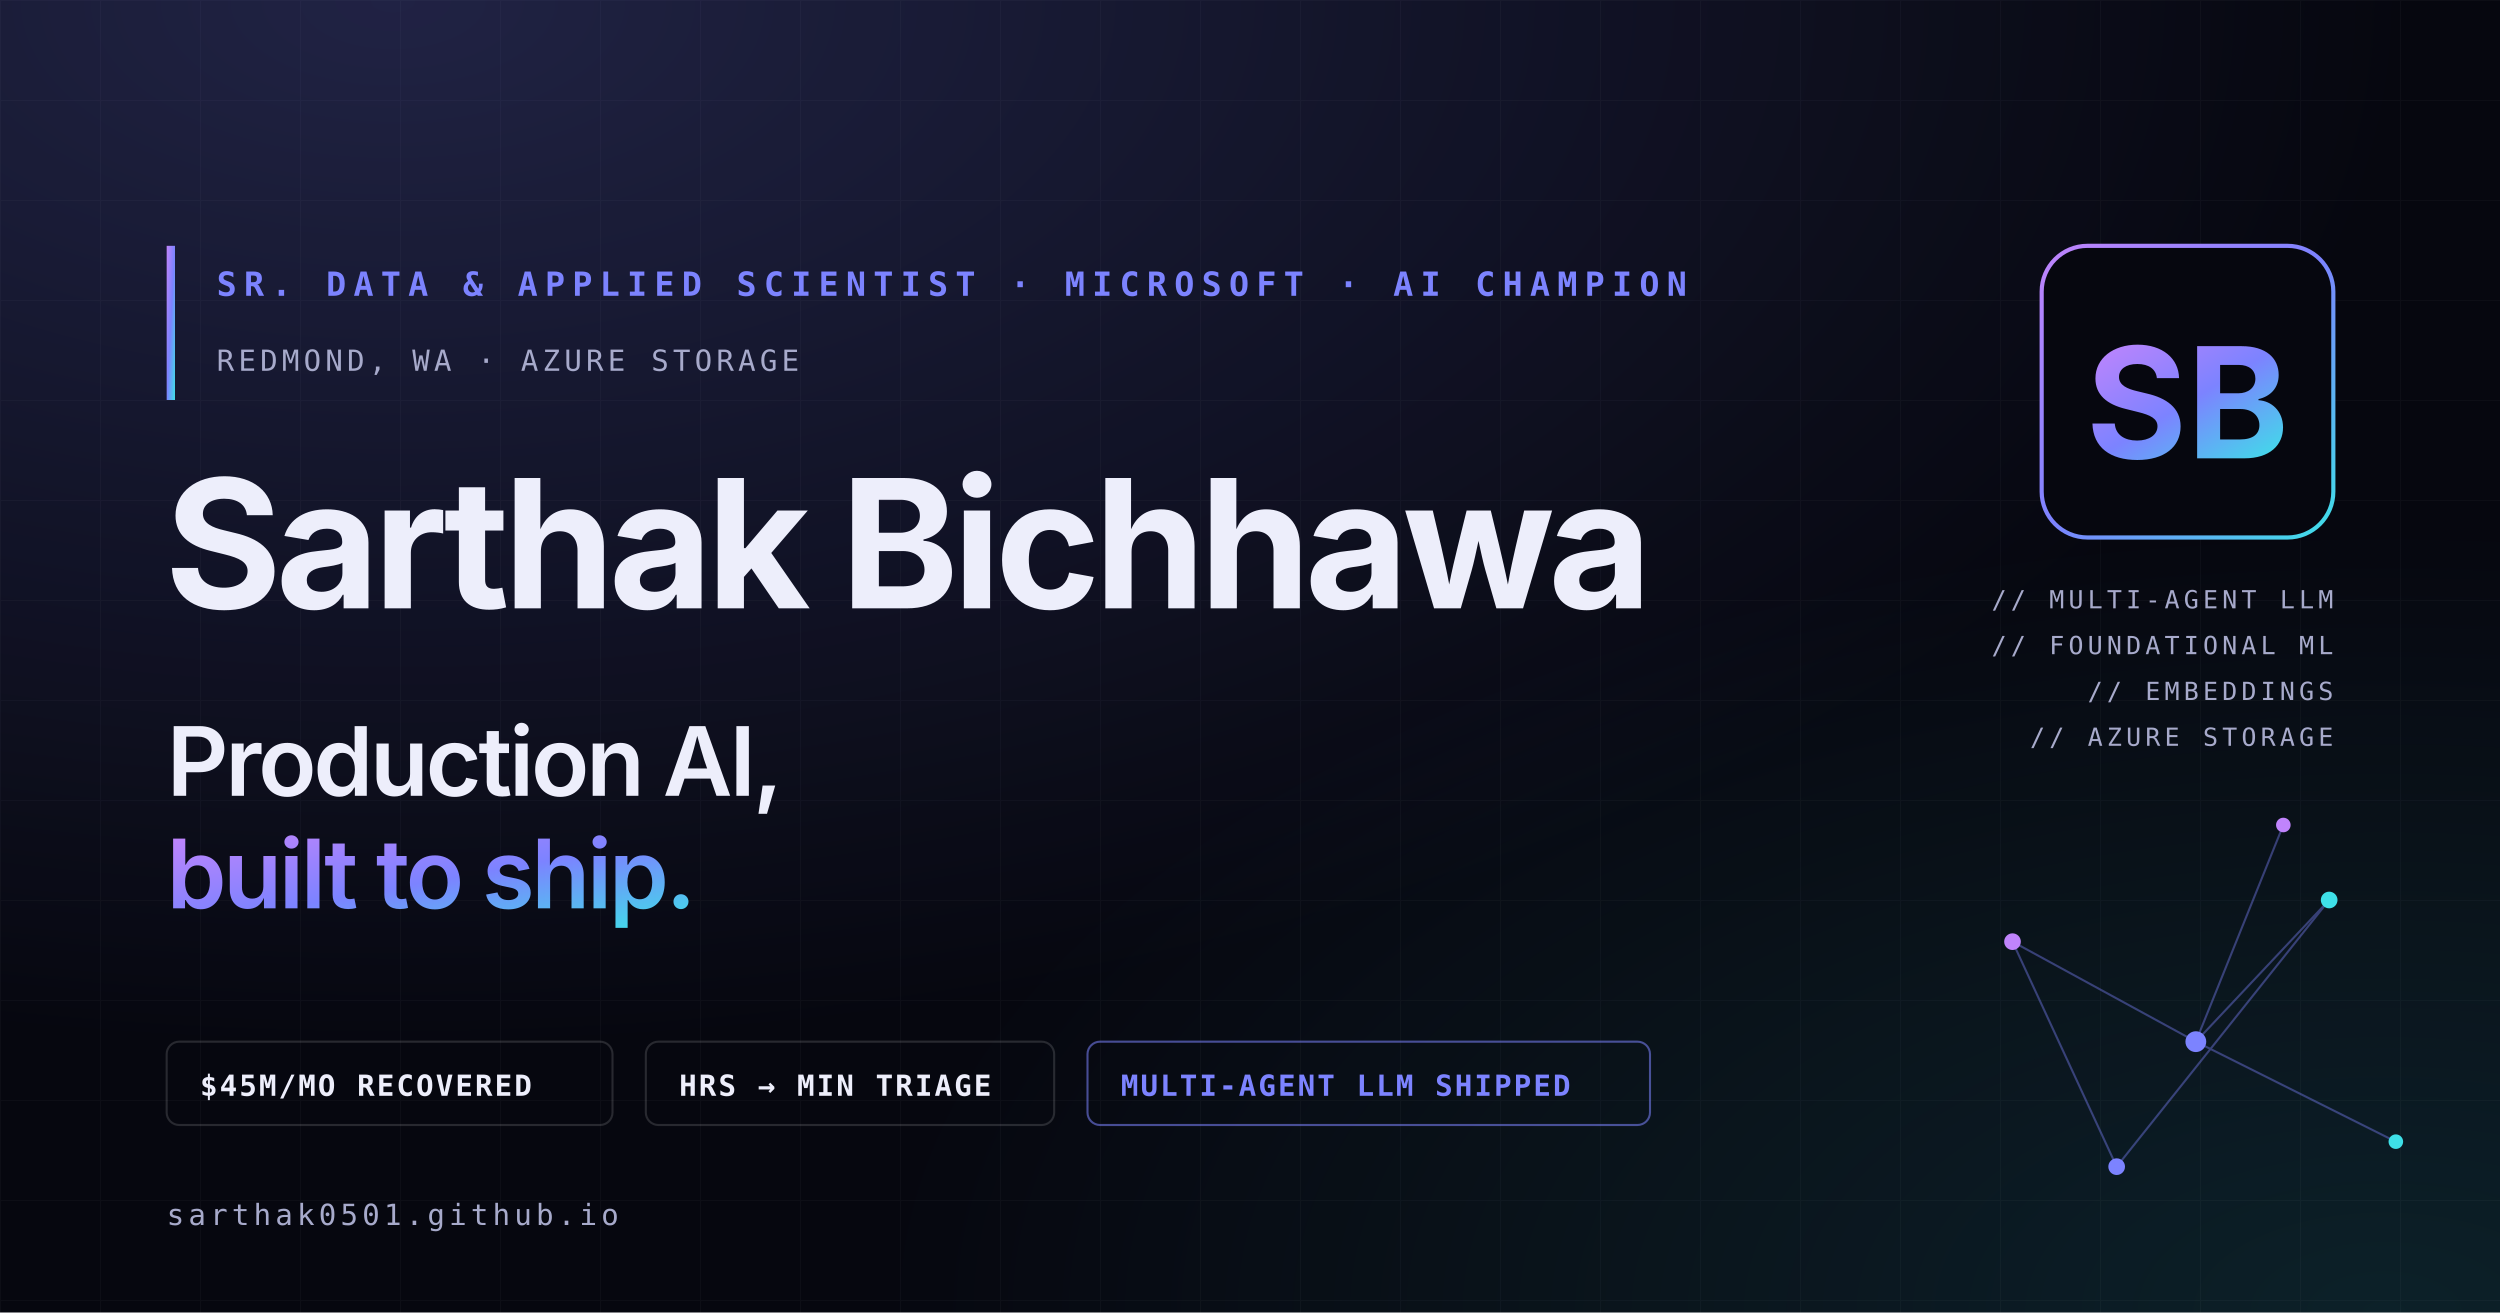
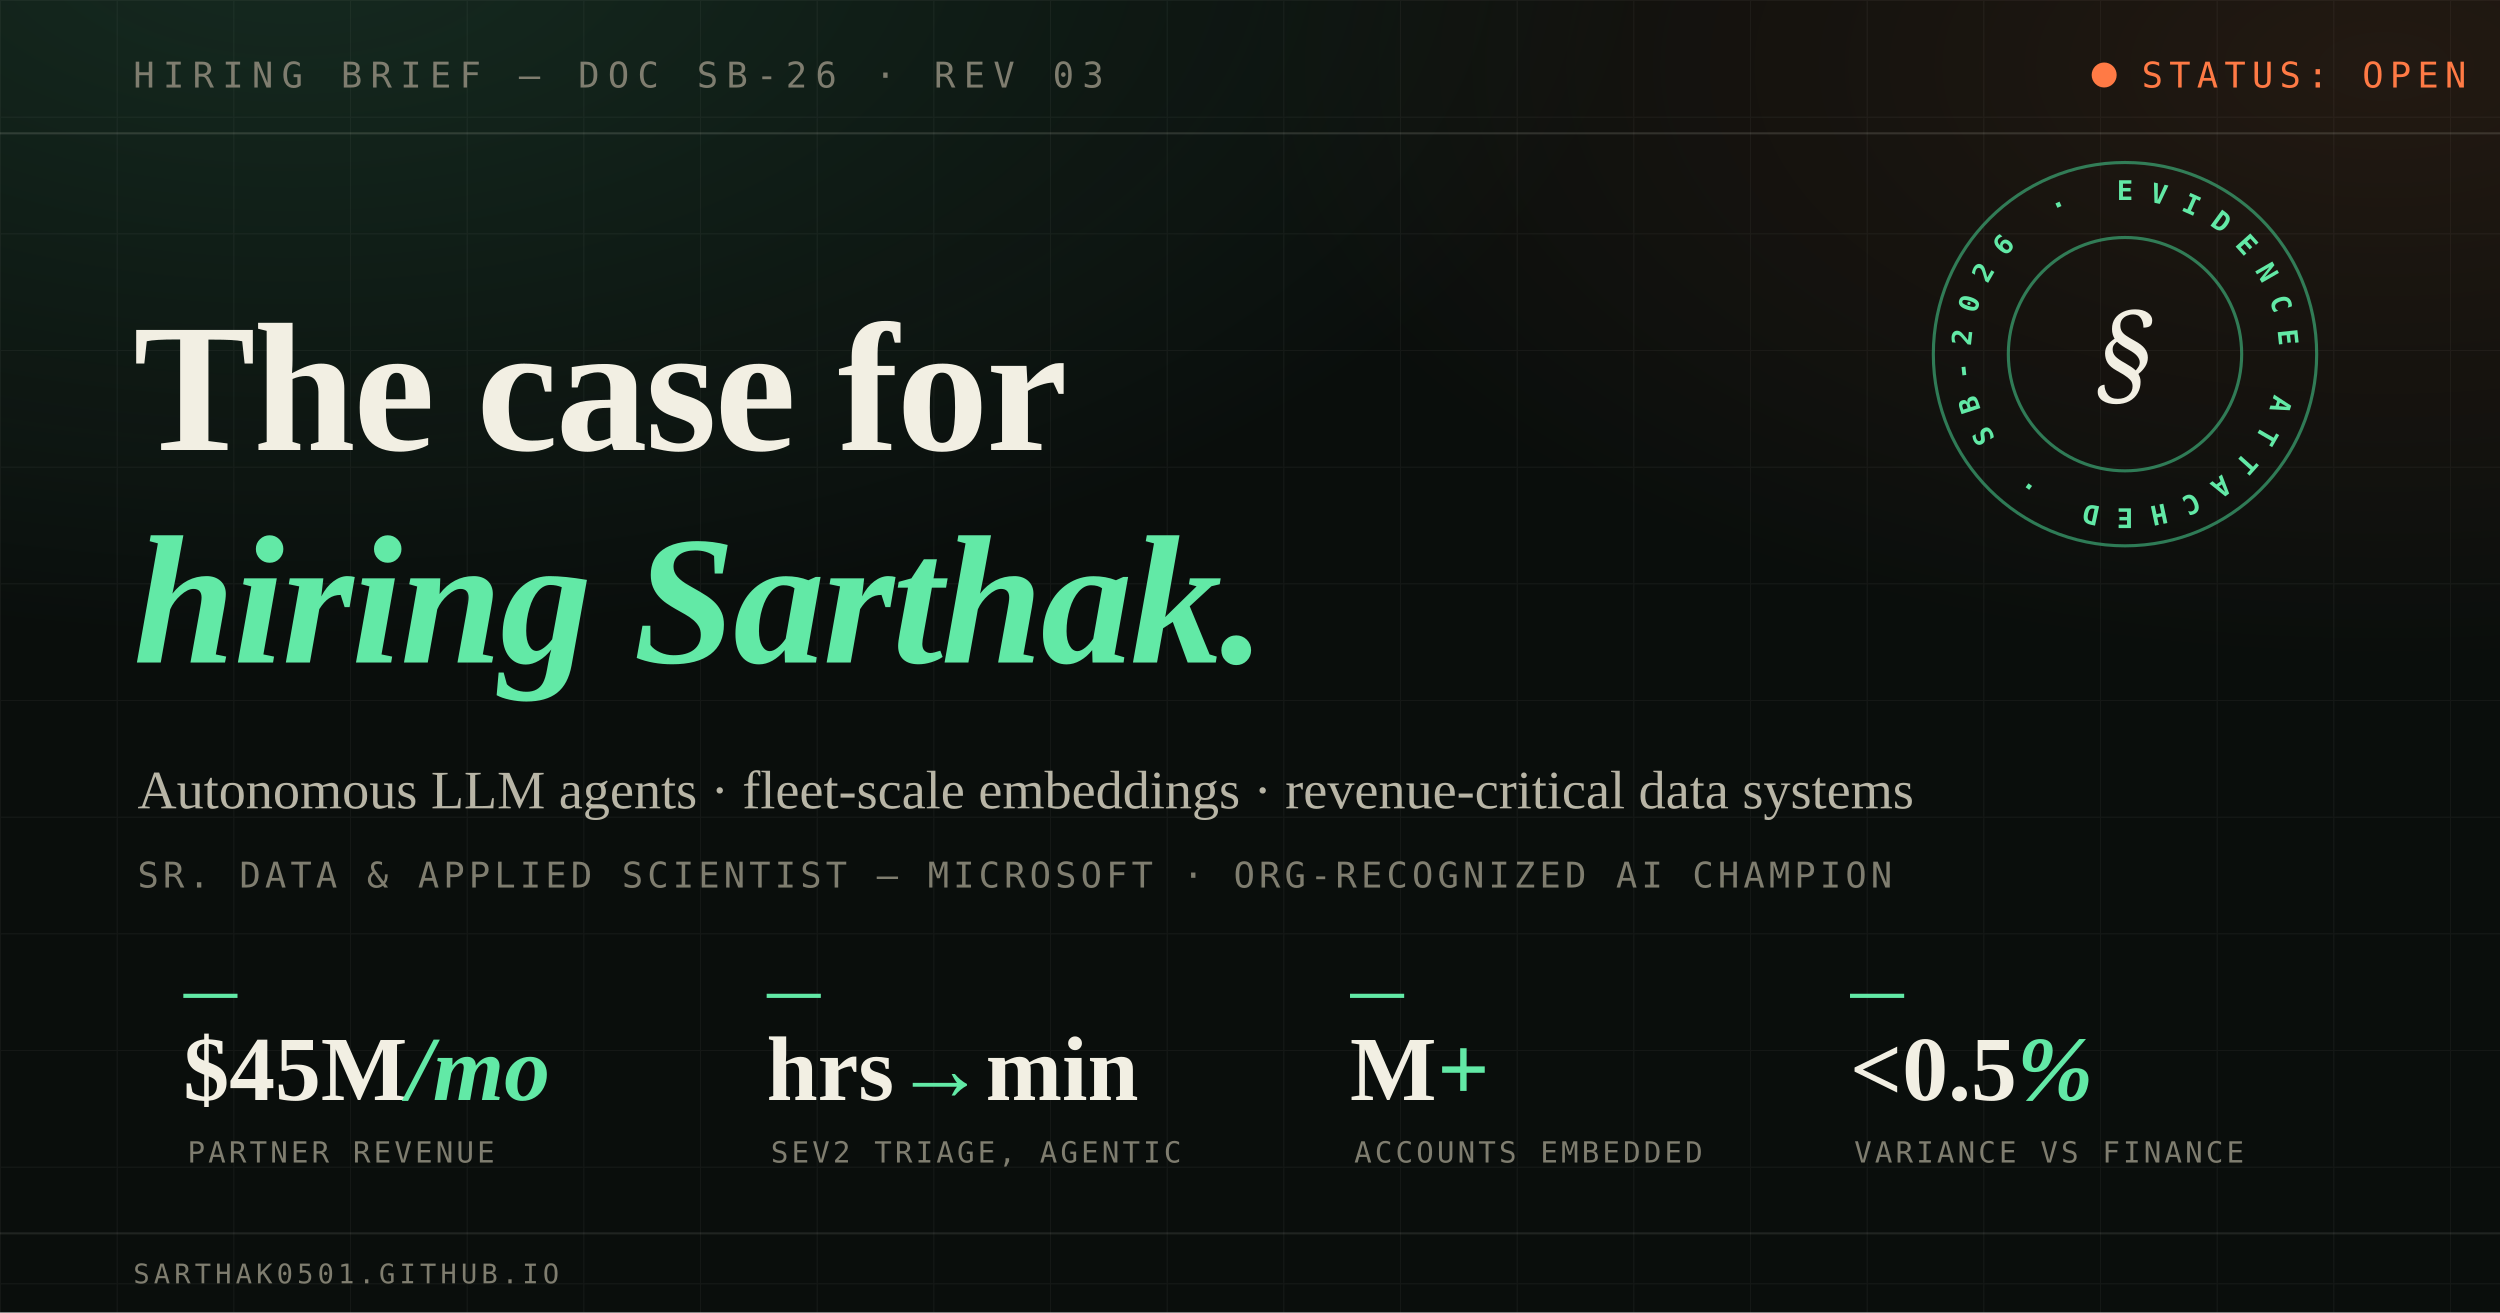
- <svg xmlns="http://www.w3.org/2000/svg" viewBox="0 0 1200 630" width="1200" height="630">
+ <svg xmlns="http://www.w3.org/2000/svg" width="1200" height="630" viewBox="0 0 1200 630">
  <defs>
-     <linearGradient id="accent" x1="0" y1="0" x2="1" y2="1">
-       <stop offset="0" stop-color="#c084fc" />
-       <stop offset="0.5" stop-color="#7c83ff" />
-       <stop offset="1" stop-color="#3ee0e8" />
-     </linearGradient>
-     <pattern id="grid" width="48" height="48" patternUnits="userSpaceOnUse">
-       <path d="M 48 0 L 0 0 0 48" fill="none" stroke="rgba(255,255,255,0.03)" stroke-width="1" />
+     <radialGradient id="glow1" cx="0.12" cy="-0.05" r="0.9">
+       <stop offset="0" stop-color="#62e9a6" stop-opacity="0.13" />
+       <stop offset="0.6" stop-color="#62e9a6" stop-opacity="0" />
+     </radialGradient>
+     <radialGradient id="glow2" cx="0.95" cy="0.05" r="0.7">
+       <stop offset="0" stop-color="#ff7a45" stop-opacity="0.10" />
+       <stop offset="0.65" stop-color="#ff7a45" stop-opacity="0" />
+     </radialGradient>
+     <pattern id="grid" width="56" height="56" patternUnits="userSpaceOnUse">
+       <path d="M 56 0 L 0 0 0 56" fill="none" stroke="#eeebde" stroke-opacity="0.05" stroke-width="1" />
    </pattern>
-     <radialGradient id="glow" cx="0.16" cy="0.0" r="0.8">
-       <stop offset="0" stop-color="rgba(124,131,255,0.22)" />
-       <stop offset="1" stop-color="rgba(124,131,255,0)" />
-     </radialGradient>
-     <radialGradient id="glow2" cx="0.95" cy="1.0" r="0.6">
-       <stop offset="0" stop-color="rgba(62,224,232,0.12)" />
-       <stop offset="1" stop-color="rgba(62,224,232,0)" />
-     </radialGradient>
+     <path id="ringpath" d="M 1020,170 m -74,0 a 74,74 0 1,1 148,0 a 74,74 0 1,1 -148,0" />
  </defs>
-   <rect width="1200" height="630" fill="#06070f" />
+   <rect width="1200" height="630" fill="#0a0e0c" />
  <rect width="1200" height="630" fill="url(#grid)" />
-   <rect width="1200" height="630" fill="url(#glow)" />
+   <rect width="1200" height="630" fill="url(#glow1)" />
  <rect width="1200" height="630" fill="url(#glow2)" />
-   <g stroke="#7c83ff" stroke-width="1" opacity="0.4">
-     <line x1="966" y1="452" x2="1054" y2="500" />
-     <line x1="1054" y1="500" x2="1118" y2="432" />
-     <line x1="966" y1="452" x2="1016" y2="560" />
-     <line x1="1054" y1="500" x2="1150" y2="548" />
-     <line x1="1016" y1="560" x2="1118" y2="432" />
-     <line x1="1054" y1="500" x2="1096" y2="396" />
+   <line x1="0" y1="64" x2="1200" y2="64" stroke="#eeebde" stroke-opacity="0.14" stroke-width="1" />
+   <text x="64" y="42" font-family="Menlo, Consolas, monospace" font-size="17" letter-spacing="4" fill="#7f7d6f">HIRING BRIEF — DOC SB-26 · REV 03</text>
+   <circle cx="1010" cy="36" r="6" fill="#ff7a45" />
+   <text x="1028" y="42" font-family="Menlo, Consolas, monospace" font-size="17" letter-spacing="3" fill="#ff7a45">STATUS: OPEN</text>
+   <text x="64" y="216" font-family="Georgia, 'Times New Roman', serif" font-size="88" font-weight="600" fill="#f2efe3" letter-spacing="-1">The case for</text>
+   <text x="64" y="318" font-family="Georgia, 'Times New Roman', serif" font-size="88" font-weight="600" font-style="italic" fill="#62e9a6" letter-spacing="-1">hiring Sarthak.</text>
+   <text x="66" y="388" font-family="Georgia, 'Times New Roman', serif" font-size="26" fill="#b8b5a6">Autonomous LLM agents · fleet-scale embeddings · revenue-critical data systems</text>
+   <text x="66" y="426" font-family="Menlo, Consolas, monospace" font-size="17" letter-spacing="2" fill="#7f7d6f">SR. DATA &amp; APPLIED SCIENTIST — MICROSOFT · ORG-RECOGNIZED AI CHAMPION</text>
+   <circle cx="1020" cy="170" r="92" fill="none" stroke="#3da876" stroke-opacity="0.7" stroke-width="1.5" />
+   <circle cx="1020" cy="170" r="56" fill="none" stroke="#3da876" stroke-opacity="0.7" stroke-width="1.5" />
+   <g font-family="Menlo, Consolas, monospace" font-size="13" font-weight="600" fill="#62e9a6">
+     <text x="1020.0" y="96.0" transform="rotate(0.0 1020.0 96.0)" text-anchor="middle">E</text>
+     <text x="1035.4" y="97.6" transform="rotate(12.0 1035.4 97.6)" text-anchor="middle">V</text>
+     <text x="1050.1" y="102.4" transform="rotate(24.0 1050.1 102.4)" text-anchor="middle">I</text>
+     <text x="1063.5" y="110.1" transform="rotate(36.0 1063.5 110.1)" text-anchor="middle">D</text>
+     <text x="1075.0" y="120.5" transform="rotate(48.0 1075.0 120.5)" text-anchor="middle">E</text>
+     <text x="1084.1" y="133.0" transform="rotate(60.0 1084.1 133.0)" text-anchor="middle">N</text>
+     <text x="1090.4" y="147.1" transform="rotate(72.0 1090.4 147.1)" text-anchor="middle">C</text>
+     <text x="1093.6" y="162.3" transform="rotate(84.0 1093.6 162.3)" text-anchor="middle">E</text>
+     <text x="1090.4" y="192.9" transform="rotate(108.0 1090.4 192.9)" text-anchor="middle">A</text>
+     <text x="1084.1" y="207.0" transform="rotate(120.0 1084.1 207.0)" text-anchor="middle">T</text>
+     <text x="1075.0" y="219.5" transform="rotate(132.0 1075.0 219.5)" text-anchor="middle">T</text>
+     <text x="1063.5" y="229.9" transform="rotate(144.0 1063.5 229.9)" text-anchor="middle">A</text>
+     <text x="1050.1" y="237.6" transform="rotate(156.0 1050.1 237.6)" text-anchor="middle">C</text>
+     <text x="1035.4" y="242.4" transform="rotate(168.0 1035.4 242.4)" text-anchor="middle">H</text>
+     <text x="1020.0" y="244.0" transform="rotate(180.0 1020.0 244.0)" text-anchor="middle">E</text>
+     <text x="1004.6" y="242.4" transform="rotate(192.0 1004.6 242.4)" text-anchor="middle">D</text>
+     <text x="976.5" y="229.9" transform="rotate(216.0 976.5 229.9)" text-anchor="middle">·</text>
+     <text x="955.9" y="207.0" transform="rotate(240.0 955.9 207.0)" text-anchor="middle">S</text>
+     <text x="949.6" y="192.9" transform="rotate(252.0 949.6 192.9)" text-anchor="middle">B</text>
+     <text x="946.4" y="177.7" transform="rotate(264.0 946.4 177.7)" text-anchor="middle">-</text>
+     <text x="946.4" y="162.3" transform="rotate(276.0 946.4 162.3)" text-anchor="middle">2</text>
+     <text x="949.6" y="147.1" transform="rotate(288.0 949.6 147.1)" text-anchor="middle">0</text>
+     <text x="955.9" y="133.0" transform="rotate(300.0 955.9 133.0)" text-anchor="middle">2</text>
+     <text x="965.0" y="120.5" transform="rotate(312.0 965.0 120.5)" text-anchor="middle">6</text>
+     <text x="989.9" y="102.4" transform="rotate(336.0 989.9 102.4)" text-anchor="middle">·</text>
  </g>
-   <circle cx="966" cy="452" r="4" fill="#c084fc" />
-   <circle cx="1054" cy="500" r="5" fill="#7c83ff" />
-   <circle cx="1118" cy="432" r="4" fill="#3ee0e8" />
-   <circle cx="1016" cy="560" r="4" fill="#7c83ff" />
-   <circle cx="1150" cy="548" r="3.5" fill="#3ee0e8" />
-   <circle cx="1096" cy="396" r="3.5" fill="#c084fc" />
-   <rect x="80" y="118" width="4" height="74" fill="url(#accent)" />
-   <text x="104" y="142" font-family="'JetBrains Mono','SF Mono',ui-monospace,monospace" font-size="16" font-weight="700" fill="#7c83ff" letter-spacing="3.5">
-     SR. DATA &amp; APPLIED SCIENTIST · MICROSOFT · AI CHAMPION
-   </text>
-   <text x="104" y="178" font-family="'JetBrains Mono','SF Mono',ui-monospace,monospace" font-size="14" fill="#a7aacb" letter-spacing="2">
-     REDMOND, WA · AZURE STORAGE
-   </text>
-   <text x="79" y="292" font-family="'Space Grotesk',Inter,system-ui,sans-serif" font-size="86" font-weight="700" fill="#edeefb" letter-spacing="-3">
-     Sarthak Bichhawa
-   </text>
-   <text x="80" y="382" font-family="'Space Grotesk',Inter,system-ui,sans-serif" font-size="46" font-weight="600" fill="#edeefb" letter-spacing="-1.5">
-     Production AI,
-   </text>
-   <text x="80" y="436" font-family="'Space Grotesk',Inter,system-ui,sans-serif" font-size="46" font-weight="600" fill="url(#accent)" letter-spacing="-1.5">
-     built to ship.
-   </text>
-   <g transform="translate(80, 500)">
-     <rect x="0" y="0" width="214" height="40" rx="6" fill="none" stroke="rgba(255,255,255,0.14)" stroke-width="1" />
-     <text x="16" y="26" font-family="'JetBrains Mono','SF Mono',ui-monospace,monospace" font-size="14" font-weight="700" fill="#edeefb" letter-spacing="1">$45M/MO RECOVERED</text>
-     <rect x="230" y="0" width="196" height="40" rx="6" fill="none" stroke="rgba(255,255,255,0.14)" stroke-width="1" />
-     <text x="246" y="26" font-family="'JetBrains Mono','SF Mono',ui-monospace,monospace" font-size="14" font-weight="700" fill="#edeefb" letter-spacing="1">HRS → MIN TRIAGE</text>
-     <rect x="442" y="0" width="270" height="40" rx="6" fill="none" stroke="rgba(124,131,255,0.55)" stroke-width="1" />
-     <text x="458" y="26" font-family="'JetBrains Mono','SF Mono',ui-monospace,monospace" font-size="14" font-weight="700" fill="#7c83ff" letter-spacing="1">MULTI-AGENT LLM SHIPPED</text>
+   <text x="1020" y="188" text-anchor="middle" font-family="Georgia, serif" font-style="italic" font-size="52" fill="#f2efe3">§</text>
+   <g stroke="#62e9a6" stroke-width="2">
+     <line x1="88" y1="478" x2="114" y2="478" />
+     <line x1="368" y1="478" x2="394" y2="478" />
+     <line x1="648" y1="478" x2="674" y2="478" />
+     <line x1="888" y1="478" x2="914" y2="478" />
  </g>
-   <text x="80" y="588" font-family="'JetBrains Mono','SF Mono',ui-monospace,monospace" font-size="14" fill="#a7aacb" letter-spacing="2">
-     sarthak0501.github.io
-   </text>
-   <g transform="translate(980, 118)">
-     <rect width="140" height="140" rx="22" fill="#06070f" stroke="url(#accent)" stroke-width="2" />
-     <text x="70" y="102" text-anchor="middle" font-family="'Space Grotesk',Inter,system-ui,sans-serif" font-size="74" font-weight="700" fill="url(#accent)">SB</text>
+   <g font-family="Georgia, 'Times New Roman', serif" font-size="44" font-weight="600" fill="#f2efe3">
+     <text x="88" y="528">$45M<tspan fill="#62e9a6" font-style="italic">/mo</tspan>
+     </text>
+     <text x="368" y="528">hrs<tspan fill="#62e9a6" font-style="italic"> → </tspan>min</text>
+     <text x="648" y="528">M<tspan fill="#62e9a6" font-style="italic">+</tspan>
+     </text>
+     <text x="888" y="528">&lt;0.5<tspan fill="#62e9a6" font-style="italic">%</tspan>
+     </text>
  </g>
-   <g transform="translate(980, 292)" font-family="'JetBrains Mono','SF Mono',ui-monospace,monospace" font-size="12" fill="#a7aacb" letter-spacing="2">
-     <text x="140" y="0" text-anchor="end">// MULTI-AGENT LLM</text>
-     <text x="140" y="22" text-anchor="end">// FOUNDATIONAL ML</text>
-     <text x="140" y="44" text-anchor="end">// EMBEDDINGS</text>
-     <text x="140" y="66" text-anchor="end">// AZURE STORAGE</text>
+   <g font-family="Menlo, Consolas, monospace" font-size="14" letter-spacing="1.5" fill="#7f7d6f">
+     <text x="90" y="558">PARTNER REVENUE</text>
+     <text x="370" y="558">SEV2 TRIAGE, AGENTIC</text>
+     <text x="650" y="558">ACCOUNTS EMBEDDED</text>
+     <text x="890" y="558">VARIANCE VS FINANCE</text>
  </g>
+   <line x1="0" y1="592" x2="1200" y2="592" stroke="#eeebde" stroke-opacity="0.1" stroke-width="1" />
+   <text x="64" y="616" font-family="Menlo, Consolas, monospace" font-size="13" letter-spacing="2" fill="#7f7d6f">SARTHAK0501.GITHUB.IO</text>
</svg>
